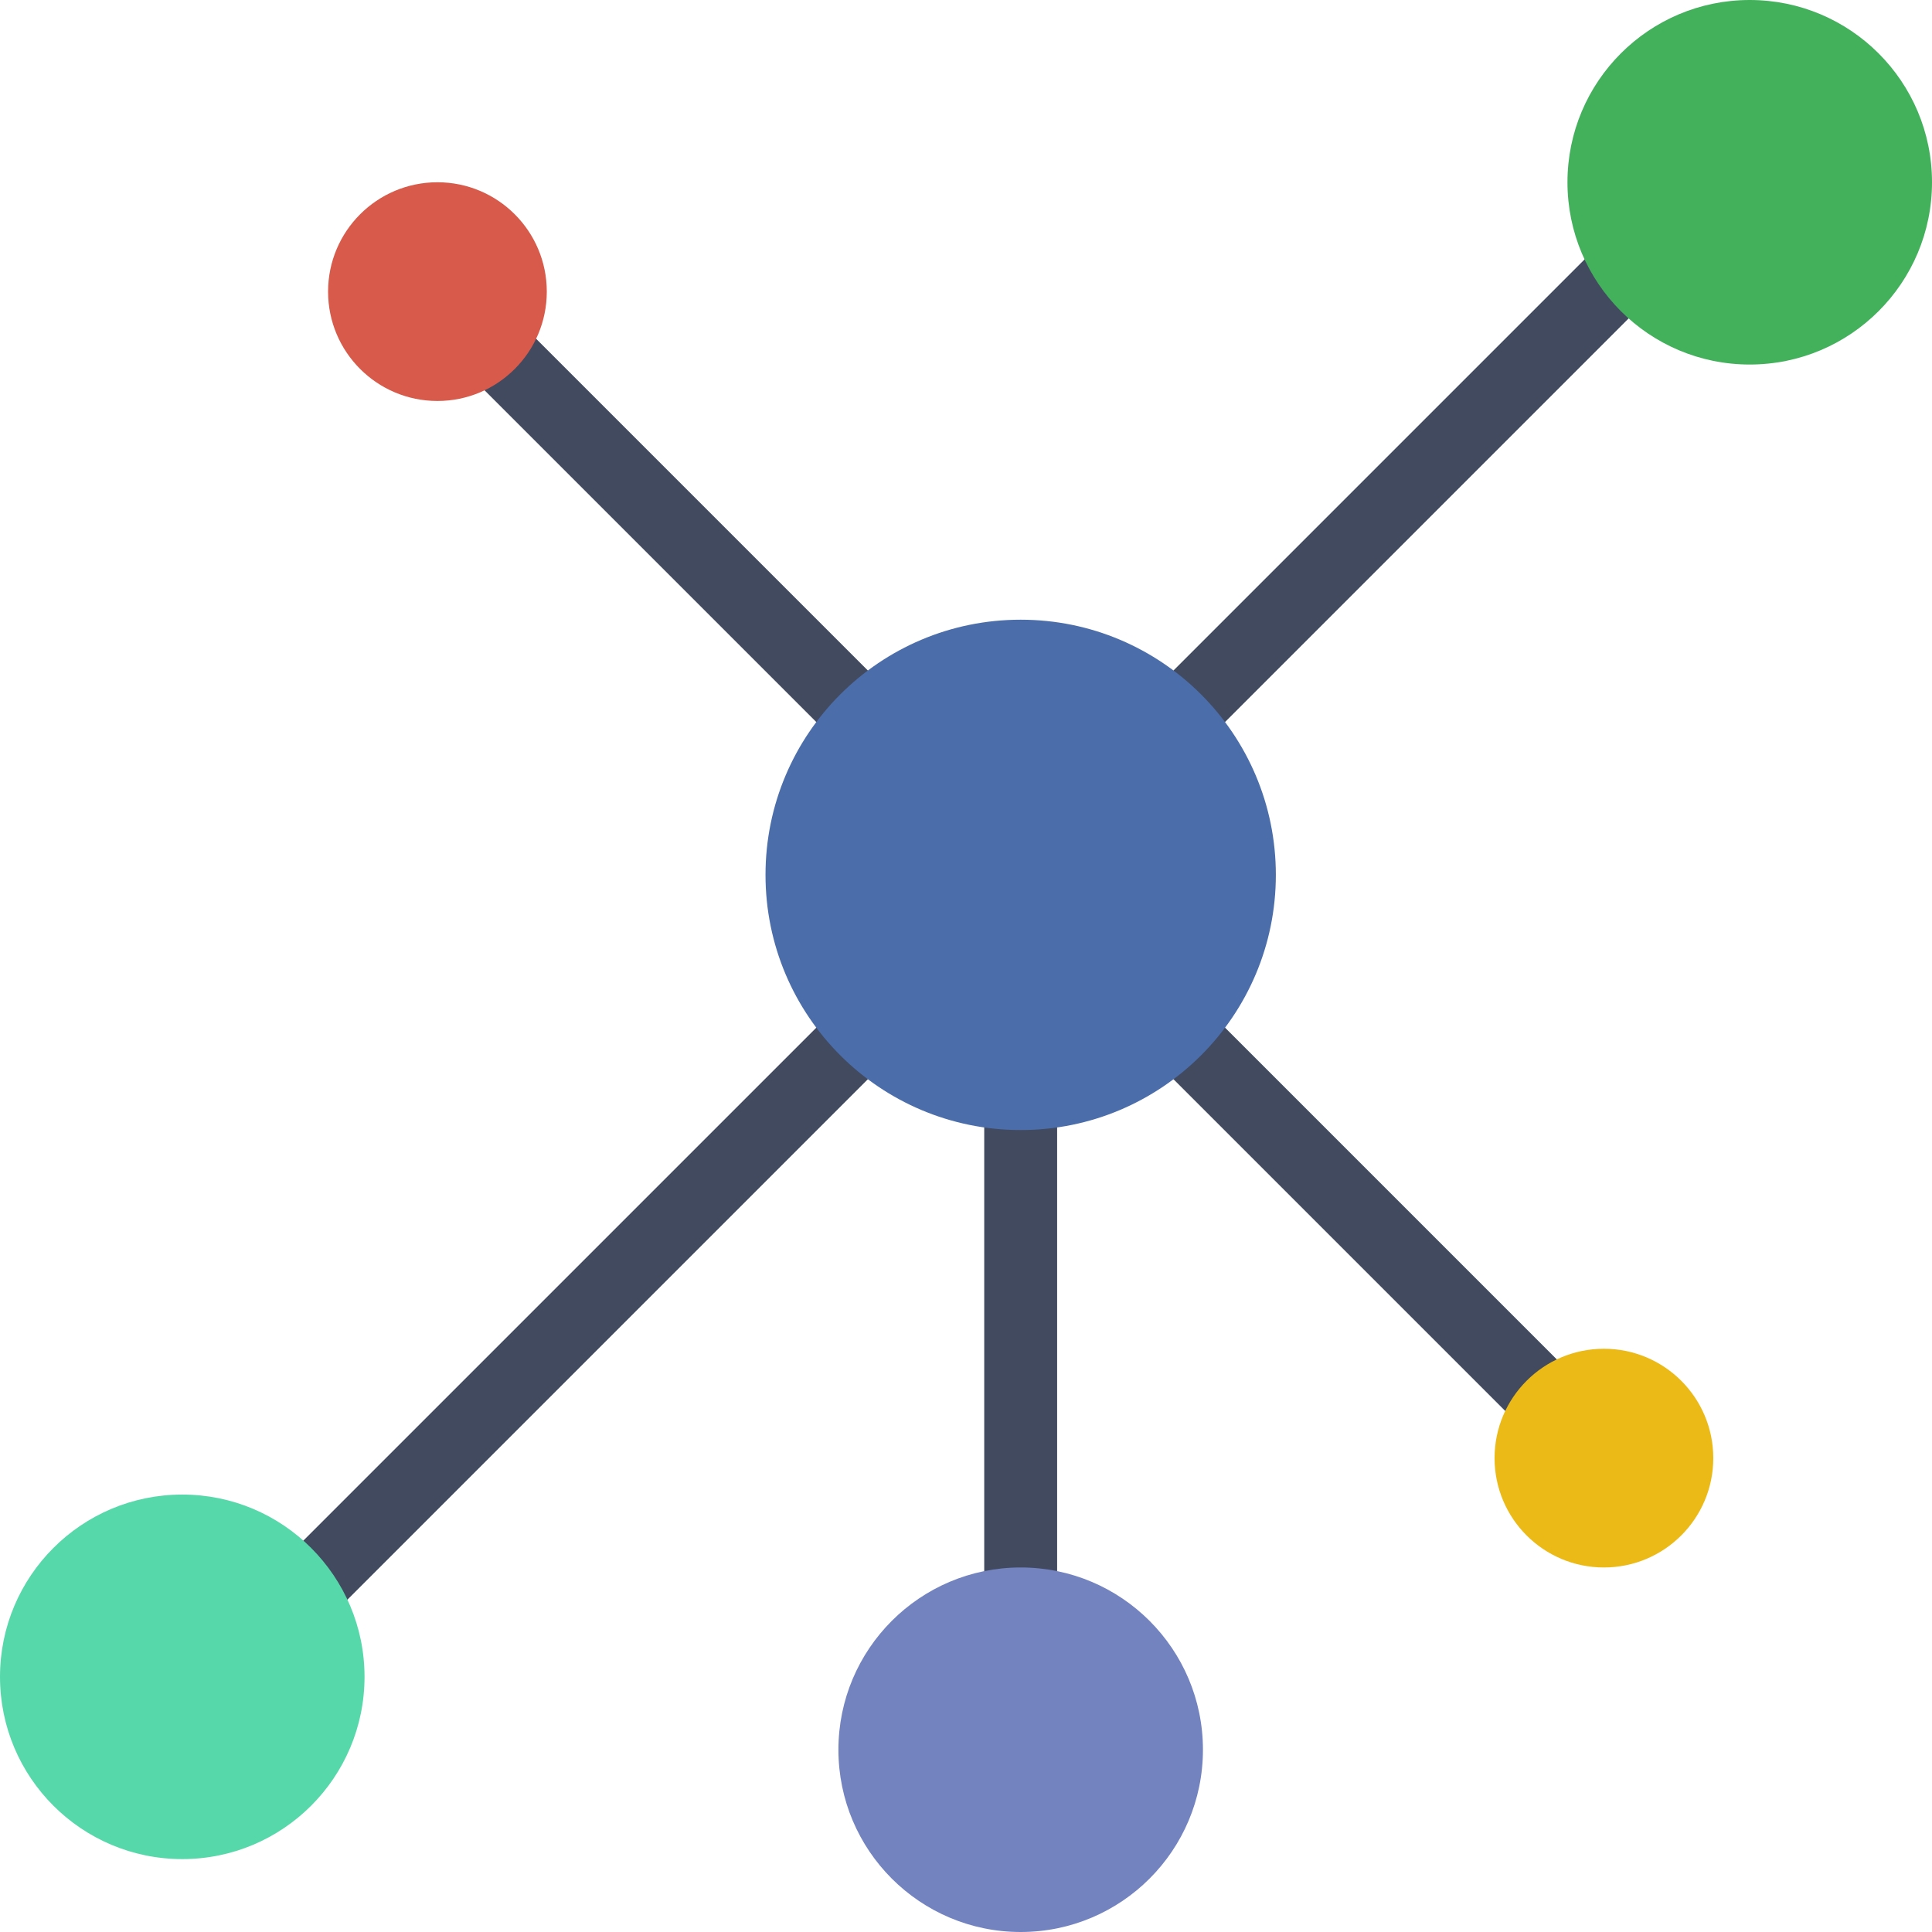
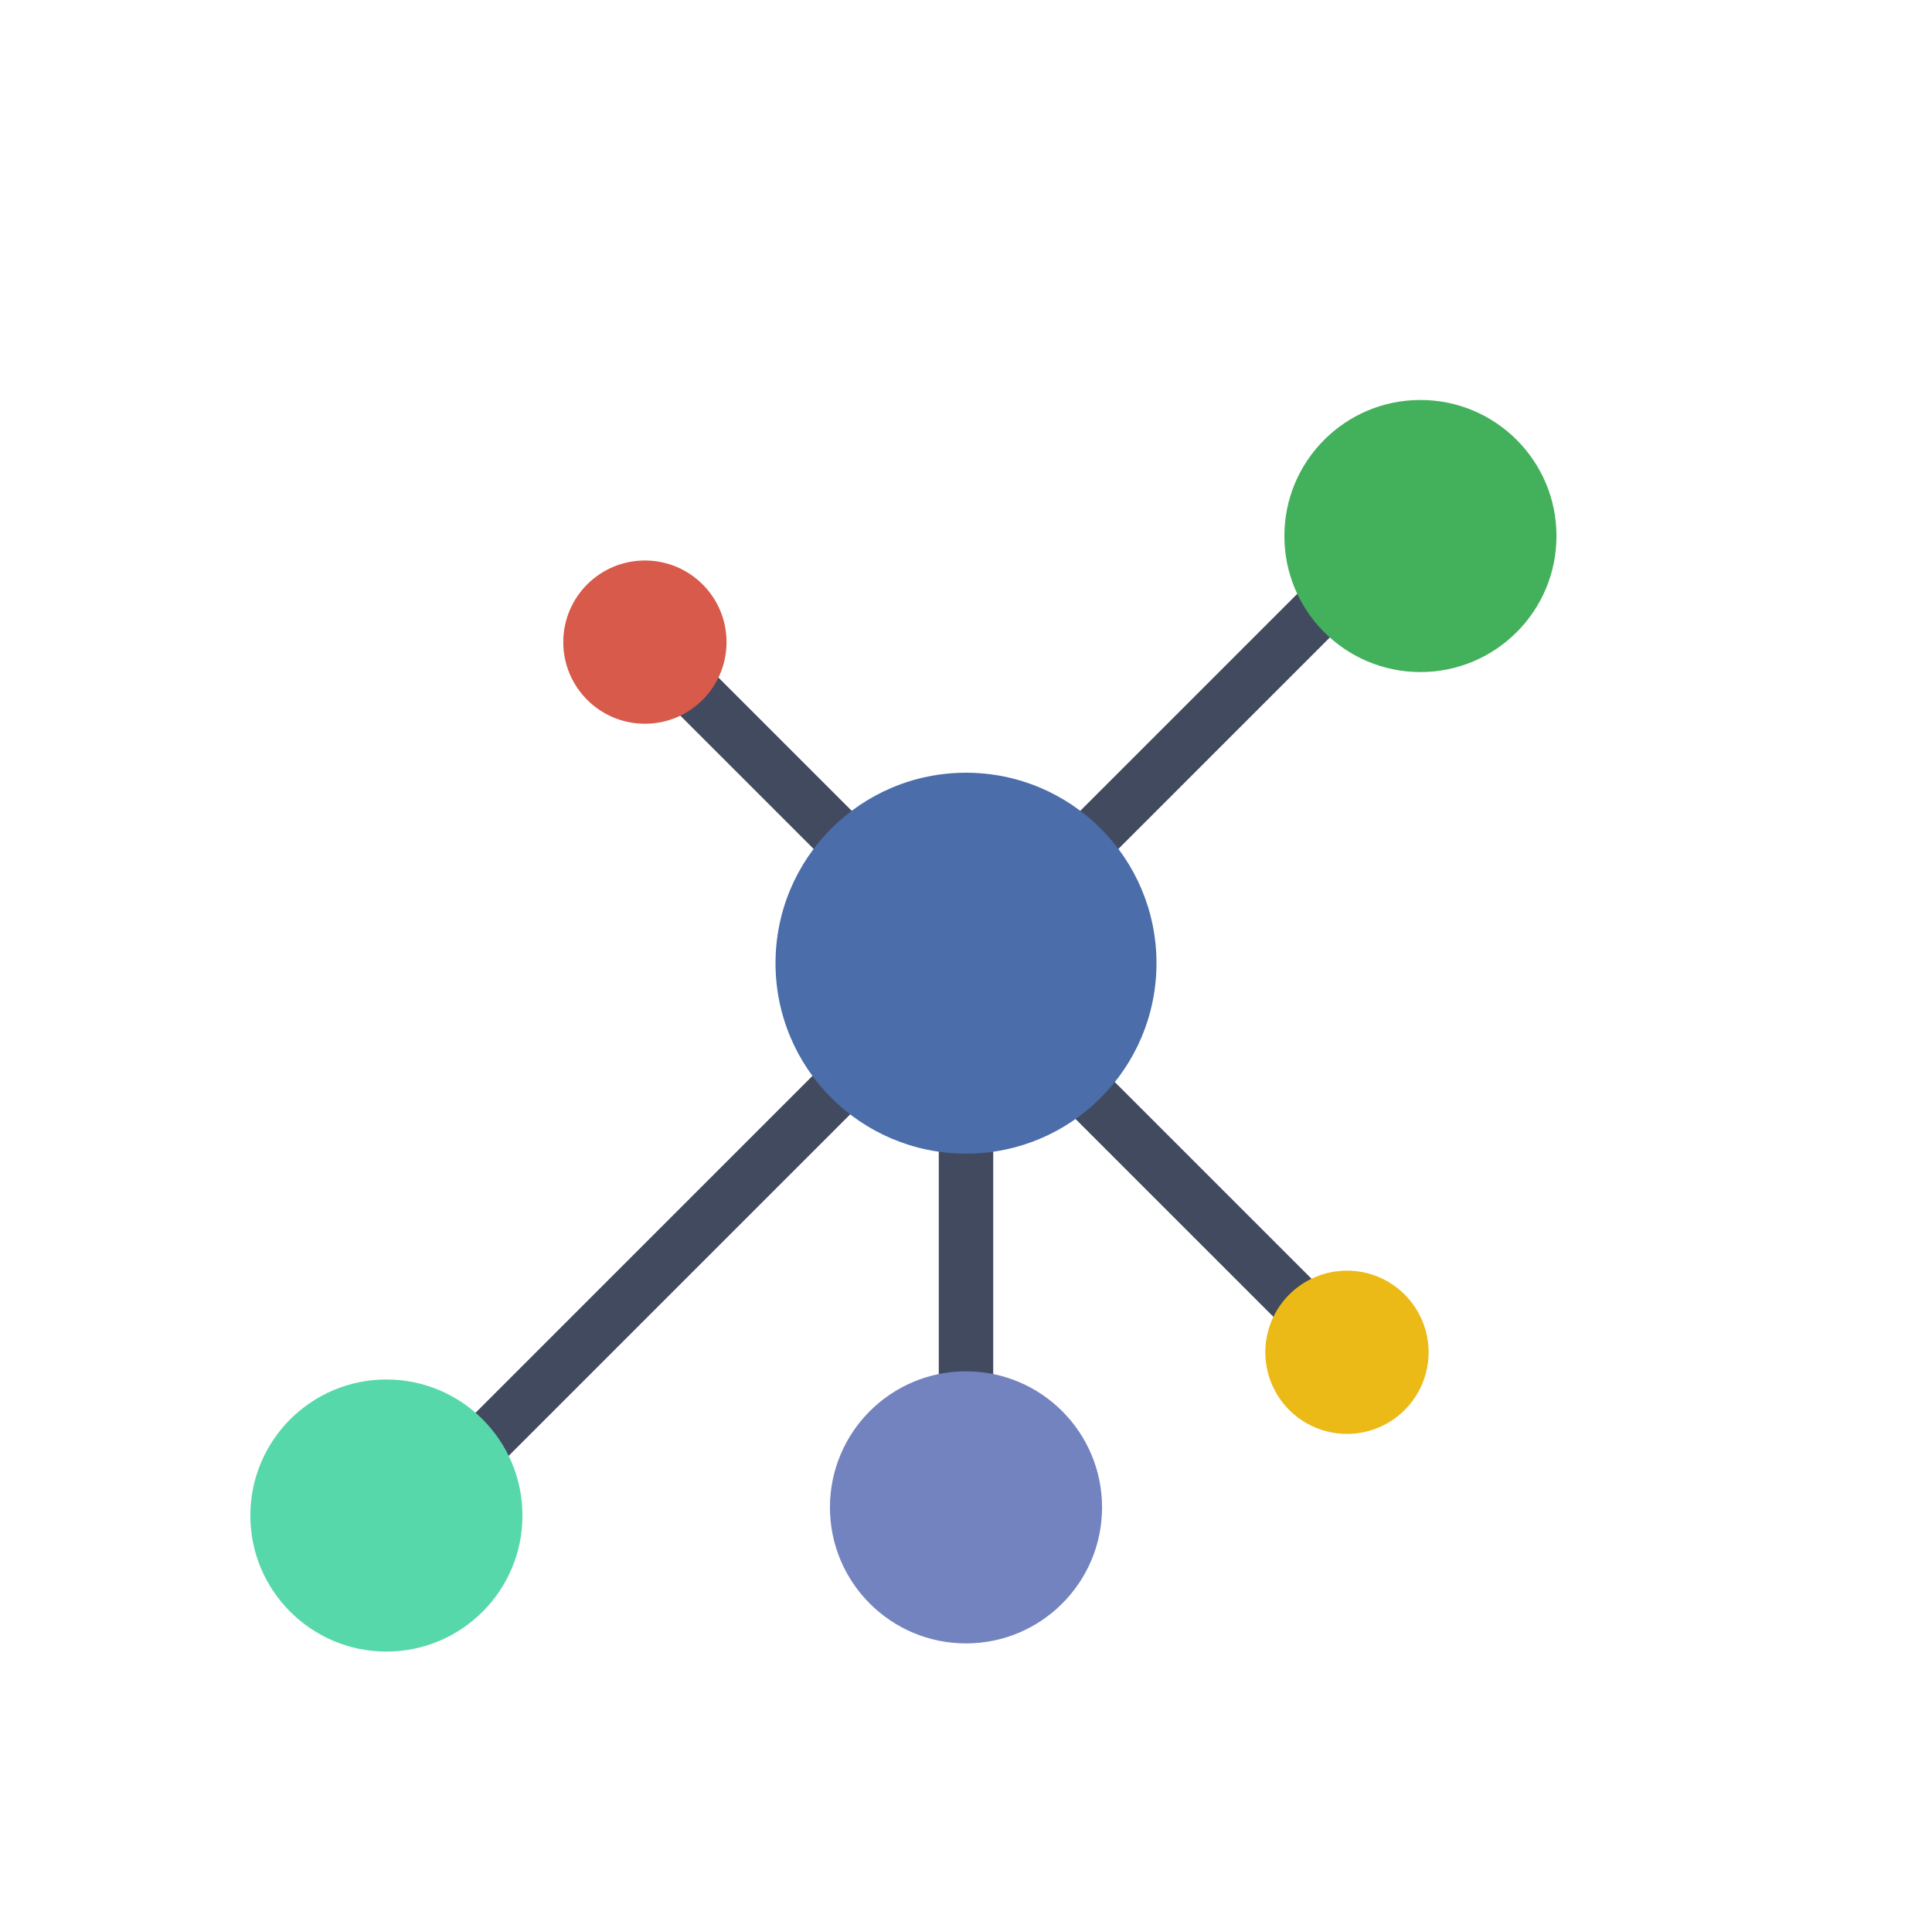
- <svg xmlns="http://www.w3.org/2000/svg" viewBox="0 0 53 53">
-   <path fill="#424a60" d="M27 28h2v18h-2zM45.293 5.292l1.414 1.414-15 15-1.414-1.414zM25.293 25.293l1.414 1.414-20 20-1.414-1.415zM13.707 8.293l11 11-1.414 1.414-11-11zM30.707 25.292l15 15-1.415 1.414-15-15z" />
-   <circle cx="48" cy="5" r="5" fill="#43b05c" />
-   <circle cx="28" cy="48" r="5" fill="#7383bf" />
-   <circle cx="5" cy="46" r="5" fill="#57d8ab" />
-   <circle cx="12" cy="8" r="3" fill="#d75a4a" />
-   <circle cx="44" cy="40" r="3" fill="#ebba16" />
-   <circle cx="28" cy="24" r="7" fill="#4b6daa" />
+ <svg xmlns="http://www.w3.org/2000/svg" version="1.1" id="Layer_1" x="0px" y="0px" viewBox="0 0 71 70.6" style="enable-background:new 0 0 71 70.6;" xml:space="preserve">
+   <style type="text/css">
+ 	.st0{fill:#424A60;}
+ 	.st1{fill:#43B05C;}
+ 	.st2{fill:#7383BF;}
+ 	.st3{fill:#57D8AB;}
+ 	.st4{fill:#D75A4A;}
+ 	.st5{fill:#EBBA16;}
+ 	.st6{fill:#4B6DAA;}
+ </style>
+   <g>
+     <path class="st0" d="M34.5,35l15-15l1.4,1.4l-15,15L34.5,35z" />
+     <circle class="st1" cx="52.2" cy="19.7" r="5" />
+   </g>
+   <g>
+     <path class="st0" d="M34.5,35.4h2v18h-2V35.4z" />
+     <circle class="st2" cx="35.5" cy="55.4" r="5" />
+   </g>
+   <g>
+     <path class="st0" d="M14.4,55l20-20l1.4,1.4l-20,20L14.4,55z" />
+     <circle class="st3" cx="14.2" cy="55.7" r="5" />
+   </g>
+   <g>
+     <path class="st0" d="M24,25.3l1.4-1.4l11,11L35,36.3L24,25.3z" />
+     <circle class="st4" cx="23.7" cy="23.6" r="3" />
+   </g>
+   <g>
+     <path class="st0" d="M34.8,36.4l1.4-1.4l15,15l-1.4,1.4L34.8,36.4z" />
+     <circle class="st5" cx="49.5" cy="49.7" r="3" />
+   </g>
+   <circle class="st6" cx="35.5" cy="35.4" r="7" />
</svg>
